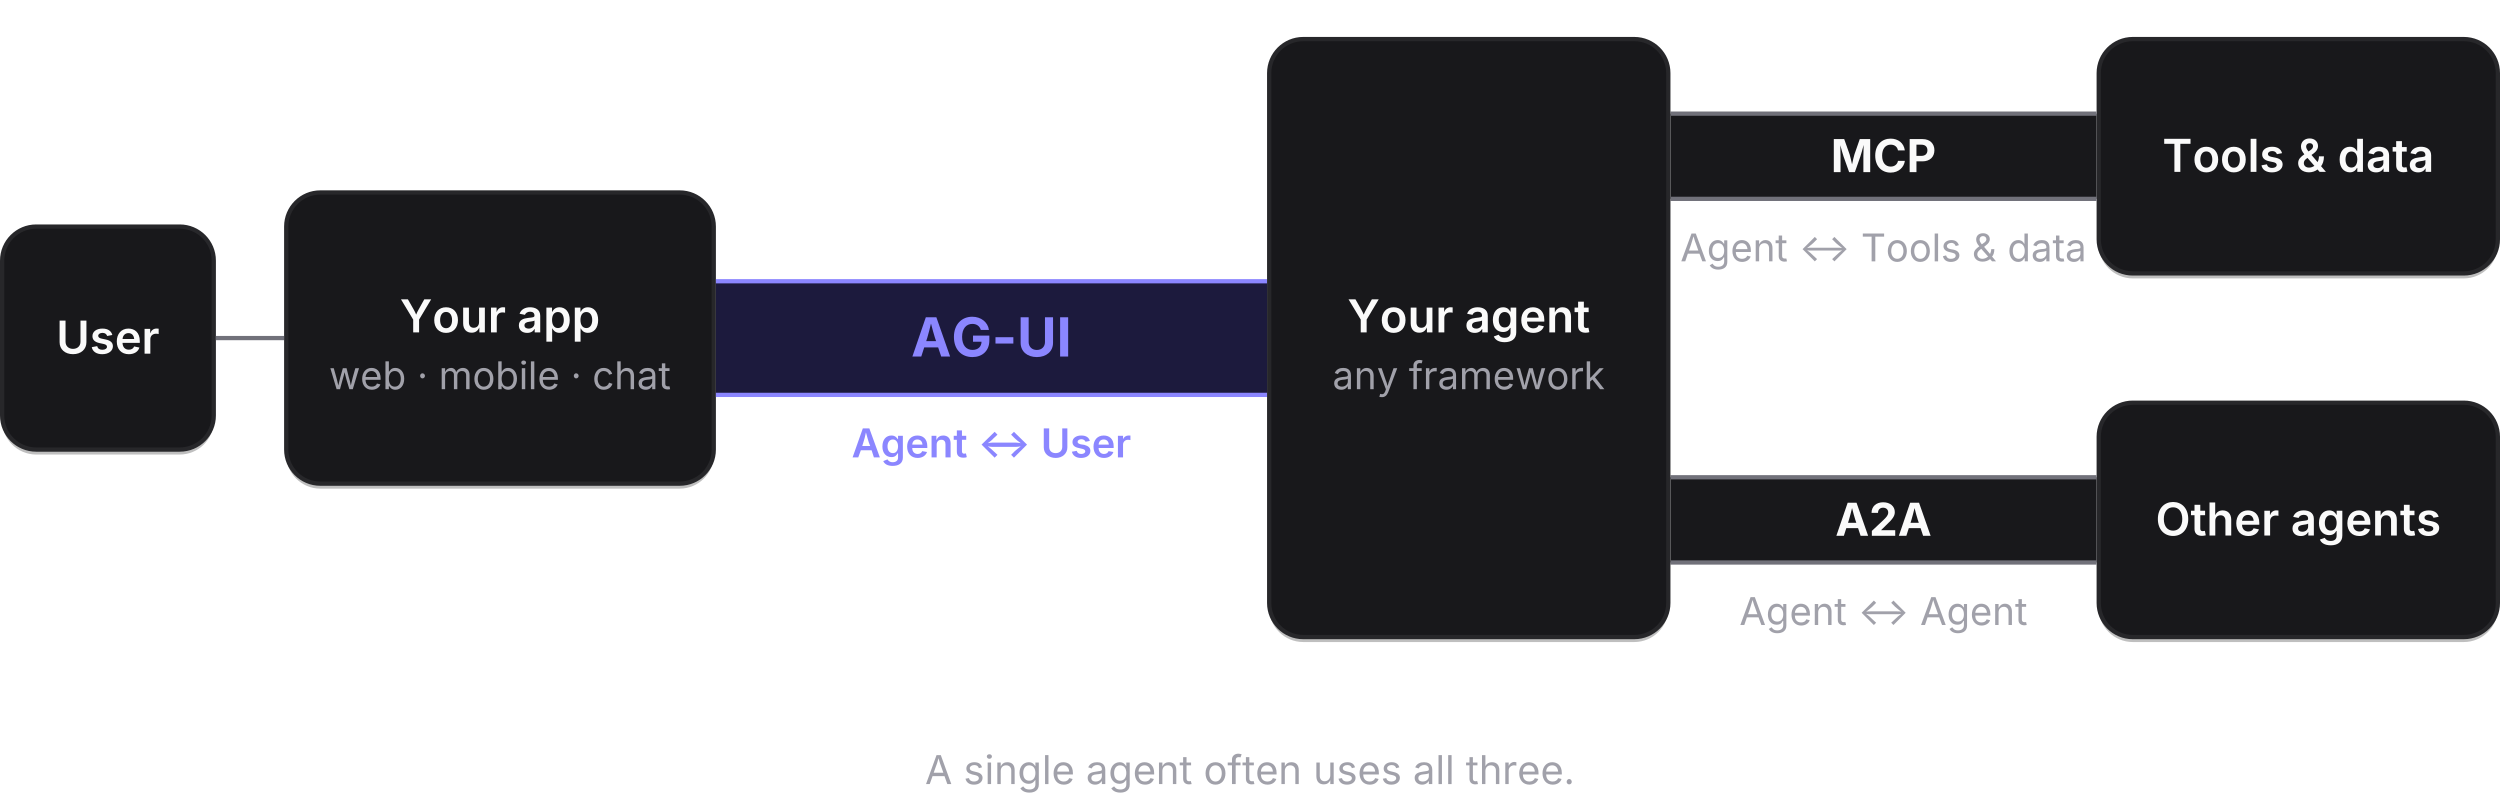
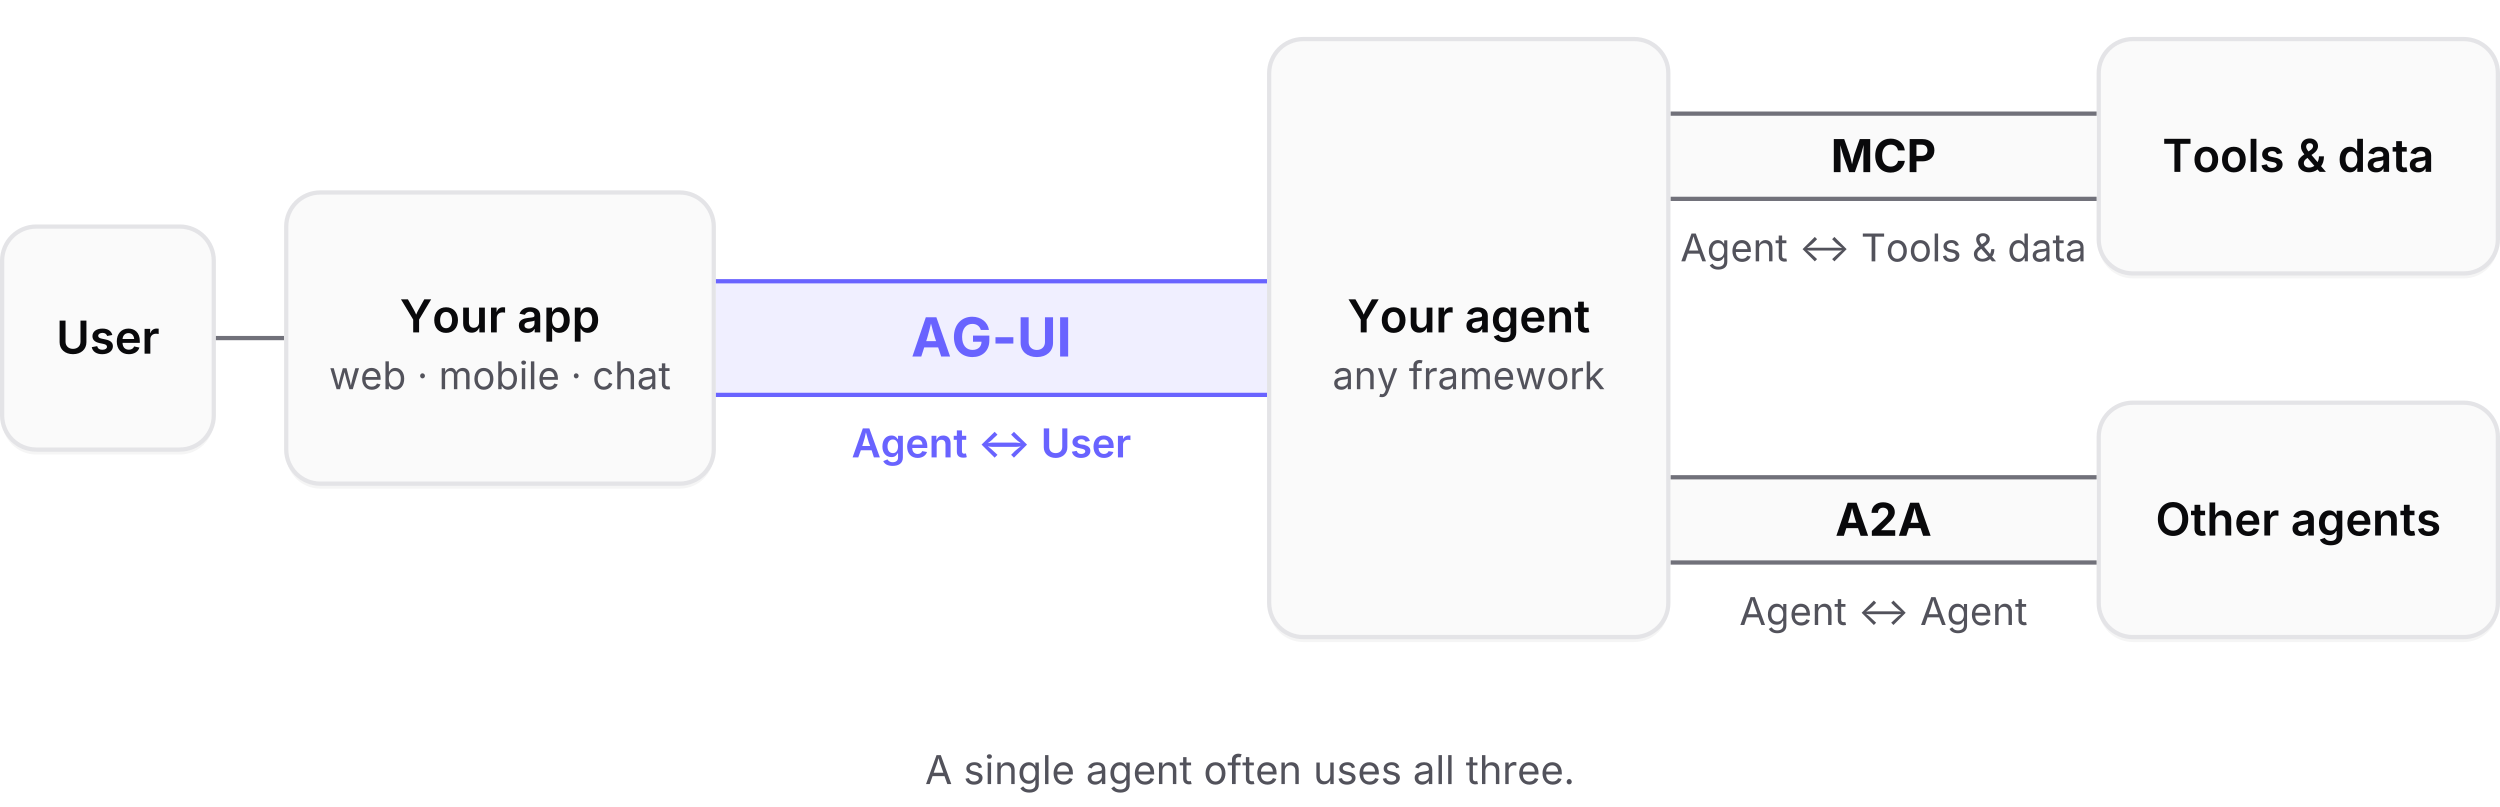
<svg xmlns="http://www.w3.org/2000/svg" role="img" aria-labelledby="t d" width="880" height="284" viewBox="0 0 880 284" fill="none">
+   <style>@media (prefers-color-scheme:dark){.d0{fill:#000000;fill-opacity:0.25}.d1{fill:#18181b;stroke:#27272a}.d2{fill:#fafafa}.d3{fill:#a1a1aa}.d4{fill:#1c1a3d}.d5{stroke:#8b86ff}.d6{fill:#8b86ff}.d7{fill:#18181b}.dk-only{display:inline}}</style>
  <defs>
    <path id="g0" d="M5.89 0.17C8.73 0.17 10.61 -1.55 10.61 -4.04V-11.64H8.52V-4.21C8.52 -2.75 7.5 -1.7 5.89 -1.7C4.28 -1.7 3.26 -2.75 3.26 -4.21V-11.64H1.17V-4.04C1.17 -1.55 3.04 0.17 5.89 0.17Z" />
    <path id="g1" d="M4.38 0.18C6.59 0.18 8.13 -0.96 8.13 -2.62C8.13 -3.84 7.34 -4.62 5.69 -4.98L4.2 -5.29C3.31 -5.48 2.96 -5.8 2.96 -6.31C2.96 -6.91 3.62 -7.33 4.48 -7.33C5.41 -7.33 5.91 -6.84 6.12 -6.23L7.93 -6.59C7.58 -7.95 6.43 -8.84 4.45 -8.84C2.36 -8.84 0.93 -7.8 0.93 -6.19C0.93 -4.91 1.73 -4.1 3.38 -3.74L4.88 -3.42C5.67 -3.25 6.05 -2.93 6.05 -2.42C6.05 -1.83 5.42 -1.38 4.42 -1.38C3.43 -1.38 2.82 -1.79 2.59 -2.66L0.69 -2.3C0.99 -0.71 2.38 0.18 4.38 0.18Z" />
    <path id="g2" d="M4.94 0.18C6.88 0.18 8.24 -0.75 8.66 -2.16L6.8 -2.55C6.52 -1.8 5.85 -1.41 4.96 -1.41C3.66 -1.41 2.77 -2.24 2.72 -3.8H8.8V-4.44C8.8 -7.5 6.94 -8.84 4.8 -8.84C2.3 -8.84 0.7 -7 0.7 -4.31C0.7 -1.58 2.3 0.18 4.94 0.18ZM2.73 -5.18C2.82 -6.34 3.57 -7.25 4.81 -7.25C6.02 -7.25 6.7 -6.43 6.82 -5.18Z" />
    <path id="g3" d="M1.08 0H3.11V-5.14C3.11 -6.25 3.95 -7.03 5.08 -7.03C5.44 -7.03 5.87 -6.98 6.04 -6.93V-8.8C5.84 -8.83 5.52 -8.85 5.3 -8.85C4.3 -8.85 3.45 -8.28 3.14 -7.27H3.05V-8.73H1.08Z" />
    <path id="g4" d="M4.69 0H6.77V-4.51L11.02 -11.64H8.6L6.56 -7.97C6.26 -7.41 6 -6.91 5.74 -6.25C5.48 -6.9 5.23 -7.4 4.91 -7.97L2.83 -11.64H0.39L4.69 -4.51Z" />
    <path id="g5" d="M4.87 0.18C7.41 0.18 9.05 -1.63 9.05 -4.32C9.05 -7.04 7.41 -8.84 4.87 -8.84C2.32 -8.84 0.7 -7.04 0.7 -4.32C0.7 -1.63 2.32 0.18 4.87 0.18ZM4.87 -1.47C3.45 -1.47 2.77 -2.73 2.77 -4.33C2.77 -5.94 3.45 -7.2 4.87 -7.2C6.29 -7.2 6.98 -5.94 6.98 -4.33C6.98 -2.73 6.29 -1.47 4.87 -1.47Z" />
    <path id="g6" d="M4.07 0.11C5.34 0.11 6.25 -0.5 6.77 -1.75L6.79 0H8.72V-8.73H6.68V-3.62C6.68 -2.35 5.9 -1.62 4.82 -1.62C3.76 -1.62 3.11 -2.32 3.11 -3.49V-8.73H1.08V-3.18C1.08 -1.08 2.27 0.11 4.07 0.11Z" />
    <path id="g7" d="" />
    <path id="g8" d="M3.52 0.18C4.88 0.18 5.7 -0.45 6.09 -1.2H6.16V0H8.11V-5.84C8.11 -8.16 6.19 -8.84 4.55 -8.84C2.8 -8.84 1.36 -8.1 0.84 -6.56L2.73 -6.18C2.94 -6.76 3.54 -7.28 4.55 -7.28C5.55 -7.28 6.08 -6.78 6.08 -5.93V-5.89C6.08 -5.29 5.44 -5.27 3.92 -5.1C2.23 -4.92 0.59 -4.42 0.59 -2.45C0.59 -0.73 1.85 0.18 3.52 0.18ZM4.04 -1.33C3.18 -1.33 2.56 -1.72 2.56 -2.48C2.56 -3.27 3.25 -3.61 4.16 -3.73C4.69 -3.8 5.82 -3.95 6.09 -4.16V-3.13C6.09 -2.16 5.29 -1.33 4.04 -1.33Z" />
    <path id="g9" d="M1.08 3.27H3.11V-1.38H3.2C3.51 -0.75 4.19 0.16 5.69 0.16C7.76 0.16 9.3 -1.48 9.3 -4.35C9.3 -7.26 7.71 -8.84 5.7 -8.84C4.14 -8.84 3.5 -7.91 3.2 -7.29H3.06V-8.73H1.08ZM5.14 -1.52C3.81 -1.52 3.07 -2.66 3.07 -4.36C3.07 -6.06 3.8 -7.17 5.14 -7.17C6.52 -7.17 7.21 -5.98 7.21 -4.36C7.21 -2.72 6.5 -1.52 5.14 -1.52Z" />
    <path id="g10" d="M2.7 0H3.9L4.8 -3.3C5.1 -4.2 5.3 -5.1 5.5 -6C5.7 -5.1 6 -4.2 6.2 -3.3L7.2 0H8.4L10.6 -7.4H9.3L8.4 -4.2C8.2 -3.3 8 -2.4 7.7 -1.3C7.5 -2.4 7.3 -3.4 7 -4.2L6.2 -7.4H4.9L4 -4.2C3.8 -3.3 3.6 -2.4 3.3 -1.3C3.1 -2.4 2.8 -3.4 2.6 -4.2L1.7 -7.4H0.5Z" />
    <path id="g11" d="M4.1 0.2C5.6 0.2 6.8 -0.6 7.1 -1.7L5.9 -2C5.7 -1.3 5 -0.9 4.1 -0.9C2.8 -0.9 1.9 -1.7 1.9 -3.3H7.2V-3.8C7.2 -6.5 5.6 -7.5 4 -7.5C2 -7.5 0.7 -5.9 0.7 -3.6C0.7 -1.4 2 0.2 4.1 0.2ZM1.9 -4.3C2 -5.4 2.7 -6.4 4 -6.4C5.2 -6.4 5.9 -5.5 6 -4.3Z" />
    <path id="g12" d="M4.5 0.2C6.3 0.2 7.6 -1.3 7.6 -3.7C7.6 -6 6.3 -7.5 4.5 -7.5C3 -7.5 2.6 -6.6 2.3 -6.2H2.2V-9.8H1V0H2.2V-1.1H2.3C2.6 -0.7 3.1 0.2 4.5 0.2ZM4.3 -0.9C2.9 -0.9 2.2 -2 2.2 -3.7C2.2 -5.3 2.9 -6.4 4.3 -6.4C5.7 -6.4 6.4 -5.2 6.4 -3.7C6.4 -2.1 5.7 -0.9 4.3 -0.9Z" />
    <path id="g13" d="" />
    <path id="g14" d="M1.9 -3.8C2.4 -3.8 2.8 -4.2 2.8 -4.7C2.8 -5.2 2.4 -5.6 1.9 -5.6C1.5 -5.6 1.1 -5.2 1.1 -4.7C1.1 -4.2 1.5 -3.8 1.9 -3.8Z" />
    <path id="g15" d="M1 0H2.2V-4.6C2.2 -5.8 3 -6.4 3.9 -6.4C4.7 -6.4 5.3 -5.9 5.3 -5.1V0H6.5V-4.8C6.5 -5.7 7.1 -6.4 8.1 -6.4C8.9 -6.4 9.6 -6 9.6 -4.9V0H10.8V-5C10.8 -6.7 9.7 -7.5 8.5 -7.5C7.4 -7.5 6.5 -6.9 6.1 -6C5.9 -6.9 5.2 -7.5 4.3 -7.5C3.4 -7.5 2.6 -7 2.2 -6L2.2 -7.4H1Z" />
    <path id="g16" d="M4 0.2C6.1 0.2 7.4 -1.4 7.4 -3.6C7.4 -5.9 6.1 -7.5 4 -7.5C2 -7.5 0.7 -5.9 0.7 -3.6C0.7 -1.4 2 0.2 4 0.2ZM4 -0.9C2.6 -0.9 1.9 -2.2 1.9 -3.6C1.9 -5.1 2.6 -6.4 4 -6.4C5.5 -6.4 6.2 -5.1 6.2 -3.6C6.2 -2.2 5.5 -0.9 4 -0.9Z" />
    <path id="g17" d="M1 0H2.2V-7.4H1ZM1.6 -8.6C2.1 -8.6 2.5 -8.9 2.5 -9.4C2.5 -9.8 2.1 -10.1 1.6 -10.1C1.2 -10.1 0.8 -9.8 0.8 -9.4C0.8 -8.9 1.2 -8.6 1.6 -8.6Z" />
    <path id="g18" d="M2.2 -9.8H1V0H2.2Z" />
    <path id="g19" d="M4 0.2C5.5 0.2 6.7 -0.6 7.1 -1.9L5.9 -2.3C5.7 -1.5 5 -0.9 4 -0.9C2.6 -0.9 1.9 -2.2 1.9 -3.6C1.9 -5.1 2.6 -6.4 4 -6.4C5 -6.4 5.7 -5.9 5.9 -5.1L7 -5.4C6.6 -6.7 5.5 -7.5 4 -7.5C2 -7.5 0.7 -5.9 0.7 -3.6C0.7 -1.4 2 0.2 4 0.2Z" />
    <path id="g20" d="M2.2 -4.4C2.2 -5.7 3 -6.4 4.1 -6.4C5.1 -6.4 5.7 -5.7 5.7 -4.6V0H6.9V-4.7C6.9 -6.5 5.9 -7.5 4.4 -7.5C3.5 -7.5 2.7 -7.1 2.2 -6.1V-9.8H1V0H2.2Z" />
    <path id="g21" d="M3.1 0.2C4.4 0.2 5 -0.5 5.3 -1H5.4V0H6.5V-4.9C6.5 -7.2 4.8 -7.5 3.8 -7.5C2.6 -7.5 1.4 -7.1 0.8 -5.7L1.9 -5.3C2.2 -5.9 2.7 -6.4 3.8 -6.4C4.8 -6.4 5.4 -5.9 5.4 -5V-4.9C5.4 -4.4 4.8 -4.4 3.5 -4.3C2.1 -4.1 0.6 -3.8 0.6 -2.1C0.6 -0.6 1.7 0.2 3.1 0.2ZM3.3 -0.9C2.4 -0.9 1.8 -1.3 1.8 -2C1.8 -2.9 2.5 -3.2 3.4 -3.3C3.9 -3.3 5.2 -3.5 5.4 -3.7V-2.7C5.4 -1.8 4.6 -0.9 3.3 -0.9Z" />
    <path id="g22" d="M3.9 -7.4H2.4V-9.1H1.2V-7.4H0.1V-6.4H1.2V-1.8C1.2 -0.6 2 0.1 3.3 0.1C3.6 0.1 3.9 0 4.1 0L3.9 -1C3.7 -1 3.4 -1 3.3 -1C2.7 -1 2.4 -1.3 2.4 -1.9V-6.4H3.9Z" />
    <path id="g23" d="M0.45 0H3.58L4.61 -3.21H9.52L10.59 0H13.73L8.89 -13.82H5.18ZM5.32 -5.43 5.71 -6.67C6.13 -8.06 6.54 -9.7 7 -11.61C7.49 -9.72 7.92 -8.09 8.37 -6.67L8.79 -5.43Z" />
    <path id="g24" d="M7.38 0.19C10.85 0.19 13.34 -2.01 13.34 -5.64V-7.37H7.59V-5.21H10.59C10.55 -3.44 9.36 -2.33 7.39 -2.33C5.18 -2.33 3.75 -3.99 3.75 -6.92C3.75 -9.85 5.22 -11.49 7.36 -11.49C8.9 -11.49 9.94 -10.69 10.33 -9.37H13.2C12.81 -12.1 10.42 -14.01 7.31 -14.01C3.67 -14.01 0.87 -11.37 0.87 -6.89C0.87 -2.52 3.5 0.19 7.38 0.19Z" />
    <path id="g25" d="M7.59 -6.8H1.3V-4.57H7.59Z" />
    <path id="g26" d="M6.96 0.19C10.37 0.19 12.66 -1.83 12.66 -4.85V-13.82H9.82V-5.08C9.82 -3.47 8.69 -2.31 6.96 -2.31C5.22 -2.31 4.08 -3.47 4.08 -5.08V-13.82H1.25V-4.85C1.25 -1.83 3.52 0.19 6.96 0.19Z" />
    <path id="g27" d="M4.08 -13.82H1.25V0H4.08Z" />
    <path id="g28" d="M0.3 0H2.3L3.2 -2.5H7L7.8 0H9.9L6.2 -10.2H3.9ZM3.7 -4 4.1 -5.3C4.4 -6.2 4.7 -7.3 5 -8.8C5.4 -7.4 5.7 -6.2 6 -5.3L6.5 -4Z" />
    <path id="g29" d="M4.2 3C6.3 3 7.8 2.1 7.8 0V-7.6H6.1V-6.4H6C5.7 -6.9 5.1 -7.7 3.8 -7.7C2 -7.7 0.6 -6.4 0.6 -3.8C0.6 -1.4 2 -0.1 3.8 -0.1C5.1 -0.1 5.6 -0.8 5.9 -1.4H6.1V0.1C6.1 1.2 5.3 1.7 4.2 1.7C3.1 1.7 2.6 1.1 2.4 0.7L0.9 1.3C1.3 2.3 2.4 3 4.2 3ZM4.3 -1.5C3.1 -1.5 2.4 -2.4 2.4 -3.9C2.4 -5.2 3 -6.3 4.3 -6.3C5.4 -6.3 6.1 -5.3 6.1 -3.9C6.1 -2.4 5.4 -1.5 4.3 -1.5Z" />
    <path id="g30" d="M4.3 0.2C6 0.2 7.2 -0.7 7.6 -1.9L5.9 -2.2C5.7 -1.6 5.1 -1.2 4.3 -1.2C3.2 -1.2 2.4 -2 2.4 -3.3H7.7V-3.9C7.7 -6.6 6.1 -7.7 4.2 -7.7C2 -7.7 0.6 -6.1 0.6 -3.8C0.6 -1.4 2 0.2 4.3 0.2ZM2.4 -4.5C2.5 -5.6 3.1 -6.3 4.2 -6.3C5.3 -6.3 5.9 -5.6 6 -4.5Z" />
    <path id="g31" d="M2.7 -4.5C2.7 -5.6 3.4 -6.2 4.4 -6.2C5.3 -6.2 5.8 -5.6 5.8 -4.6V0H7.6V-4.9C7.6 -6.7 6.6 -7.7 5 -7.7C3.9 -7.7 3.1 -7.2 2.6 -6.1L2.6 -7.6H0.9V0H2.7Z" />
    <path id="g32" d="M4.5 -7.6H3V-9.5H1.2V-7.6H0.1V-6.2H1.2V-2C1.2 -0.6 2 0.1 3.5 0.1C3.9 0.1 4.3 0.1 4.7 -0.1L4.4 -1.4C4.2 -1.4 3.9 -1.3 3.8 -1.3C3.2 -1.3 3 -1.6 3 -2.2V-6.2H4.5Z" />
    <path id="g33" d="" />
    <path id="g34" d="M6 0.1 7 -0.9 5.6 -2.2C5.1 -2.7 4.3 -3.4 3.6 -3.9C4.1 -3.8 4.7 -3.7 5.2 -3.7H13.5C14 -3.7 14.7 -3.8 15.2 -3.9C14.5 -3.4 13.7 -2.7 13.1 -2.2L11.8 -0.9L12.8 0.1L17.4 -4.5L12.8 -9L11.8 -8L13.1 -6.7C13.7 -6.1 14.5 -5.5 15.2 -5C14.7 -5.1 14 -5.2 13.5 -5.2H5.2C4.7 -5.2 4.1 -5.1 3.6 -5C4.3 -5.5 5.1 -6.1 5.6 -6.7L7 -8L6 -9L1.4 -4.5Z" />
    <path id="g35" d="M5.2 0.2C7.6 0.2 9.3 -1.4 9.3 -3.5V-10.2H7.5V-3.7C7.5 -2.4 6.6 -1.5 5.2 -1.5C3.7 -1.5 2.9 -2.4 2.9 -3.7V-10.2H1V-3.5C1 -1.4 2.7 0.2 5.2 0.2Z" />
    <path id="g36" d="M3.8 0.2C5.8 0.2 7.1 -0.8 7.1 -2.3C7.1 -3.4 6.4 -4 5 -4.4L3.7 -4.6C2.9 -4.8 2.6 -5.1 2.6 -5.5C2.6 -6 3.2 -6.4 3.9 -6.4C4.7 -6.4 5.2 -6 5.4 -5.5L6.9 -5.8C6.6 -7 5.6 -7.7 3.9 -7.7C2.1 -7.7 0.8 -6.8 0.8 -5.4C0.8 -4.3 1.5 -3.6 3 -3.3L4.3 -3C5 -2.8 5.3 -2.6 5.3 -2.1C5.3 -1.6 4.7 -1.2 3.9 -1.2C3 -1.2 2.5 -1.6 2.3 -2.3L0.6 -2C0.9 -0.6 2.1 0.2 3.8 0.2Z" />
    <path id="g37" d="M0.9 0H2.7V-4.5C2.7 -5.5 3.5 -6.2 4.4 -6.2C4.8 -6.2 5.1 -6.1 5.3 -6.1V-7.7C5.1 -7.7 4.8 -7.7 4.6 -7.7C3.8 -7.7 3 -7.2 2.7 -6.4H2.7V-7.6H0.9Z" />
    <path id="g38" d="M0.65 -9.88H4.24V0H6.33V-9.88H9.91V-11.64H0.65Z" />
    <path id="g39" d="M3.11 -11.64H1.08V0H3.11Z" />
    <path id="g40" d="M4.52 0.16C5.55 0.16 6.7 -0.16 7.52 -0.85L8.26 0H10.48L8.77 -1.99C9.34 -2.74 9.78 -3.87 9.78 -5.47H8.02C8.02 -4.7 7.84 -4.02 7.54 -3.44L5.39 -5.95L6.14 -6.49C7.08 -7.17 7.69 -8.03 7.69 -9.1C7.69 -10.57 6.56 -11.77 4.74 -11.77C2.9 -11.77 1.69 -10.55 1.69 -8.93C1.69 -7.87 2.2 -7.03 2.88 -6.19C1.59 -5.27 0.7 -4.48 0.7 -3.06C0.7 -1.26 2.15 0.16 4.52 0.16ZM6.41 -2.12C5.84 -1.73 5.19 -1.5 4.54 -1.5C3.45 -1.5 2.7 -2.13 2.7 -3.11C2.7 -3.76 3.03 -4.23 3.78 -4.77L3.98 -4.91ZM4.34 -7.19C3.84 -7.82 3.51 -8.34 3.51 -8.91C3.51 -9.62 4.01 -10.11 4.77 -10.11C5.51 -10.11 5.95 -9.65 5.95 -9.04C5.95 -8.41 5.48 -7.97 5.02 -7.65Z" />
    <path id="g41" d="M4.3 0.16C5.8 0.16 6.48 -0.75 6.8 -1.38H6.92V0H8.91V-11.64H6.88V-7.29H6.8C6.48 -7.91 5.84 -8.84 4.29 -8.84C2.27 -8.84 0.7 -7.26 0.7 -4.35C0.7 -1.48 2.23 0.16 4.3 0.16ZM4.85 -1.52C3.49 -1.52 2.77 -2.72 2.77 -4.36C2.77 -5.98 3.48 -7.17 4.85 -7.17C6.19 -7.17 6.92 -6.06 6.92 -4.36C6.92 -2.66 6.17 -1.52 4.85 -1.52Z" />
    <path id="g42" d="M5.12 -8.73H3.43V-10.81H1.4V-8.73H0.16V-7.14H1.4V-2.29C1.4 -0.74 2.33 0.12 4 0.12C4.43 0.12 4.91 0.06 5.36 -0.07L5.04 -1.64C4.84 -1.59 4.48 -1.54 4.3 -1.54C3.68 -1.54 3.43 -1.83 3.43 -2.46V-7.14H5.12Z" />
    <path id="g43" d="M6.16 0.16C9.2 0.16 11.49 -2.05 11.49 -5.81C11.49 -9.58 9.2 -11.8 6.16 -11.8C3.1 -11.8 0.8 -9.58 0.8 -5.81C0.8 -2.06 3.1 0.16 6.16 0.16ZM6.16 -1.71C4.25 -1.71 2.9 -3.16 2.9 -5.81C2.9 -8.48 4.25 -9.93 6.16 -9.93C8.05 -9.93 9.39 -8.48 9.39 -5.81C9.39 -3.16 8.05 -1.71 6.16 -1.71Z" />
    <path id="g44" d="M3.11 -5.12C3.11 -6.38 3.89 -7.12 4.98 -7.12C6.04 -7.12 6.68 -6.41 6.68 -5.24V0H8.72V-5.55C8.72 -7.66 7.52 -8.84 5.73 -8.84C4.48 -8.84 3.6 -8.27 3.08 -7.12V-11.64H1.08V0H3.11Z" />
    <path id="g45" d="M4.84 3.45C7.2 3.45 8.93 2.36 8.93 0.02V-8.73H6.94V-7.29H6.83C6.52 -7.91 5.85 -8.84 4.3 -8.84C2.29 -8.84 0.7 -7.26 0.7 -4.39C0.7 -1.55 2.28 -0.13 4.29 -0.13C5.8 -0.13 6.44 -0.93 6.75 -1.56H6.92V0.09C6.92 1.34 6.09 1.91 4.84 1.91C3.56 1.91 3.02 1.3 2.75 0.81L1.03 1.43C1.47 2.59 2.74 3.45 4.84 3.45ZM4.86 -1.73C3.5 -1.73 2.77 -2.8 2.77 -4.41C2.77 -5.99 3.48 -7.17 4.86 -7.17C6.2 -7.17 6.93 -6.06 6.93 -4.41C6.93 -2.73 6.19 -1.73 4.86 -1.73Z" />
    <path id="g46" d="M3.11 -5.12C3.11 -6.38 3.89 -7.12 4.98 -7.12C6.04 -7.12 6.68 -6.41 6.68 -5.24V0H8.71V-5.55C8.71 -7.66 7.52 -8.84 5.73 -8.84C4.45 -8.84 3.54 -8.22 3.02 -6.99L3 -8.73H1.08V0H3.11Z" />
    <path id="g47" d="M1.05 0H3.42V-5.49C3.42 -6.37 3.36 -8.08 3.34 -9.49C3.75 -7.93 4.22 -6.3 4.49 -5.49L6.45 0H8.46L10.39 -5.49C10.66 -6.32 11.16 -8.02 11.55 -9.59C11.52 -8.12 11.46 -6.37 11.46 -5.49V0H13.86V-11.64H10.19L8.33 -6.3C8.09 -5.55 7.73 -4 7.47 -2.74C7.2 -4.01 6.84 -5.56 6.6 -6.3L4.71 -11.64H1.05Z" />
    <path id="g48" d="M6.14 0.16C9.08 0.16 10.89 -1.82 11.16 -3.98H8.74C8.51 -2.72 7.51 -1.96 6.18 -1.96C4.38 -1.96 3.16 -3.29 3.16 -5.81C3.16 -8.28 4.37 -9.68 6.19 -9.68C7.52 -9.68 8.52 -8.93 8.73 -7.66H11.15C10.8 -10.28 8.79 -11.8 6.14 -11.8C3.07 -11.8 0.73 -9.62 0.73 -5.81C0.73 -2.03 3.04 0.16 6.14 0.16Z" />
    <path id="g49" d="M1.05 0H3.44V-3.8H5.54C8.22 -3.8 9.76 -5.41 9.76 -7.71C9.76 -10 8.24 -11.64 5.59 -11.64H1.05ZM3.44 -5.73V-9.67H5.15C6.61 -9.67 7.3 -8.88 7.3 -7.71C7.3 -6.54 6.61 -5.73 5.16 -5.73Z" />
    <path id="g50" d="M0.3 0H1.7L2.6 -2.7H6.7L7.7 0H9L5.4 -9.8H3.9ZM3 -3.8 3.7 -5.8C3.9 -6.4 4.2 -7.4 4.6 -8.8C5 -7.4 5.3 -6.5 5.6 -5.8L6.3 -3.8Z" />
    <path id="g51" d="M4 2.9C5.8 2.9 7.2 2.1 7.2 0.2V-7.4H6.1V-6.2H6C5.7 -6.6 5.2 -7.5 3.8 -7.5C2 -7.5 0.7 -6 0.7 -3.7C0.7 -1.4 2 -0.1 3.8 -0.1C5.2 -0.1 5.7 -0.9 5.9 -1.4H6.1V0.1C6.1 1.3 5.2 1.9 4 1.9C2.7 1.9 2.3 1.2 2 0.8L1 1.4C1.5 2.2 2.4 2.9 4 2.9ZM4 -1.2C2.6 -1.2 1.9 -2.2 1.9 -3.7C1.9 -5.2 2.6 -6.4 4 -6.4C5.4 -6.4 6.1 -5.3 6.1 -3.7C6.1 -2.1 5.3 -1.2 4 -1.2Z" />
    <path id="g52" d="M2.2 -4.4C2.2 -5.7 3 -6.4 4.1 -6.4C5.1 -6.4 5.7 -5.7 5.7 -4.6V0H6.9V-4.7C6.9 -6.5 5.9 -7.5 4.4 -7.5C3.5 -7.5 2.7 -7 2.2 -6L2.2 -7.4H1V0H2.2Z" />
    <path id="g53" d="M5.6 0 6.4 -0.8 5 -2.1C4.4 -2.7 3.6 -3.4 2.9 -3.9C3.4 -3.8 3.9 -3.8 4.4 -3.8H13.7C14.2 -3.8 14.7 -3.8 15.2 -3.9C14.5 -3.4 13.7 -2.7 13.1 -2.1L11.7 -0.8L12.5 0L16.8 -4.3L12.5 -8.6L11.7 -7.8L13.1 -6.4C13.7 -5.9 14.5 -5.2 15.2 -4.7C14.7 -4.8 14.2 -4.8 13.7 -4.8H4.4C3.9 -4.8 3.4 -4.8 2.9 -4.7C3.6 -5.2 4.4 -5.9 5 -6.4L6.4 -7.8L5.6 -8.6L1.3 -4.3Z" />
    <path id="g54" d="M0.6 -8.7H3.7V0H5V-8.7H8.1V-9.8H0.6Z" />
    <path id="g55" d="M3.5 0.2C5.3 0.2 6.5 -0.8 6.5 -2.1C6.5 -3.1 5.8 -3.8 4.5 -4.1L3.4 -4.3C2.5 -4.5 2.1 -4.8 2.1 -5.4C2.1 -6 2.8 -6.5 3.7 -6.5C4.6 -6.5 5 -5.9 5.2 -5.4L6.3 -5.7C6 -6.7 5.2 -7.5 3.7 -7.5C2.1 -7.5 0.9 -6.6 0.9 -5.3C0.9 -4.3 1.6 -3.6 2.9 -3.3L4.1 -3C4.9 -2.8 5.2 -2.5 5.2 -2C5.2 -1.4 4.6 -0.9 3.5 -0.9C2.6 -0.9 2.1 -1.2 1.8 -2.1L0.7 -1.8C1 -0.5 2 0.2 3.5 0.2Z" />
    <path id="g56" d="M3.8 0.1C4.7 0.1 5.7 -0.2 6.4 -0.8L7.1 0H8.5L7.1 -1.7C7.5 -2.1 7.9 -3 7.9 -4.3H6.8C6.8 -3.7 6.6 -3.1 6.4 -2.6L4.3 -5.1L5 -5.7C5.7 -6.2 6.3 -6.9 6.3 -7.8C6.3 -9 5.4 -9.9 3.9 -9.9C2.4 -9.9 1.5 -9 1.5 -7.7C1.5 -6.8 1.9 -6.1 2.6 -5.3C1.5 -4.5 0.7 -3.8 0.7 -2.6C0.7 -1 1.9 0.1 3.8 0.1ZM5.7 -1.7C5.1 -1.2 4.4 -0.9 3.7 -0.9C2.6 -0.9 1.9 -1.6 1.9 -2.5C1.9 -3.1 2.2 -3.6 3 -4.2L3.3 -4.4ZM3.5 -6C3 -6.6 2.7 -7.1 2.7 -7.7C2.7 -8.4 3.2 -8.9 3.9 -8.9C4.6 -8.9 5.1 -8.4 5.1 -7.8C5.1 -7.1 4.5 -6.7 4.2 -6.5Z" />
    <path id="g57" d="M3.8 0.2C5.2 0.2 5.7 -0.7 5.9 -1.1H6.1V0H7.2V-9.8H6V-6.2H5.9C5.7 -6.6 5.2 -7.5 3.8 -7.5C2 -7.5 0.7 -6 0.7 -3.7C0.7 -1.3 2 0.2 3.8 0.2ZM4 -0.9C2.6 -0.9 1.9 -2.1 1.9 -3.7C1.9 -5.2 2.6 -6.4 4 -6.4C5.3 -6.4 6.1 -5.3 6.1 -3.7C6.1 -2 5.3 -0.9 4 -0.9Z" />
    <path id="g58" d="M0.38 0H3.02L3.88 -2.7H8.02L8.91 0H11.56L7.48 -11.64H4.36ZM4.48 -4.57 4.81 -5.62C5.16 -6.79 5.51 -8.17 5.9 -9.77C6.3 -8.19 6.67 -6.81 7.05 -5.62L7.4 -4.57Z" />
    <path id="g59" d="M0.97 0H9.2V-1.96H4.28V-2.05L6.04 -3.78C8.42 -5.98 9.05 -7.05 9.05 -8.36C9.05 -10.38 7.41 -11.8 4.95 -11.8C2.53 -11.8 0.86 -10.34 0.86 -8.07H3.14C3.14 -9.2 3.84 -9.89 4.93 -9.89C5.97 -9.89 6.73 -9.25 6.73 -8.21C6.73 -7.27 6.15 -6.62 5.09 -5.59L0.97 -1.72Z" />
    <path id="g60" d="M0.9 2.7C1 2.7 1.4 2.8 1.8 2.8C2.8 2.8 3.5 2.3 4 1.1L7.2 -7.4H5.9L4.4 -3C4.1 -2.4 4 -1.7 3.8 -1.1C3.6 -1.7 3.5 -2.4 3.2 -3L1.7 -7.4H0.4L3.2 0L3 0.7C2.6 1.7 2.1 1.9 1.4 1.7L1.2 1.6Z" />
    <path id="g61" d="M4.5 -7.4H2.8V-8.1C2.8 -8.8 3.1 -9.2 3.8 -9.2C4.1 -9.2 4.3 -9.1 4.5 -9.1L4.8 -10.1C4.6 -10.2 4.2 -10.3 3.7 -10.3C2.6 -10.3 1.6 -9.6 1.6 -8.4V-7.4H0.1V-6.4H1.6V0H2.8V-6.4H4.5Z" />
    <path id="g62" d="M1 0H2.2V-4.6C2.2 -5.6 3 -6.3 4.1 -6.3C4.4 -6.3 4.7 -6.3 4.8 -6.3V-7.5C4.6 -7.5 4.4 -7.5 4.2 -7.5C3.3 -7.5 2.5 -7 2.3 -6.2H2.2V-7.4H1Z" />
    <path id="g63" d="M1 0H2.2V-2.7L3 -3.4L5.7 0H7.2L3.9 -4.2L7 -7.4H5.5L2.4 -4.1H2.2V-9.8H1Z" />
    <path id="g64" d="M0.4 0H1.7L2.7 -2.8H6.9L7.9 0H9.3L5.6 -10.2H4.1ZM3.1 -4 3.8 -6C4.1 -6.7 4.4 -7.6 4.8 -9.1C5.2 -7.7 5.5 -6.7 5.8 -6L6.5 -4Z" />
    <path id="g65" d="" />
    <path id="g66" d="M3.7 0.2C5.5 0.2 6.7 -0.8 6.7 -2.2C6.7 -3.2 6 -3.9 4.7 -4.2L3.5 -4.5C2.6 -4.7 2.2 -5 2.2 -5.6C2.2 -6.2 2.9 -6.7 3.8 -6.7C4.8 -6.7 5.2 -6.2 5.4 -5.6L6.5 -5.9C6.2 -7 5.4 -7.7 3.8 -7.7C2.2 -7.7 1 -6.8 1 -5.5C1 -4.4 1.6 -3.8 3 -3.4L4.3 -3.1C5 -2.9 5.4 -2.6 5.4 -2.1C5.4 -1.4 4.7 -0.9 3.7 -0.9C2.7 -0.9 2.1 -1.3 1.9 -2.1L0.7 -1.9C1 -0.5 2.1 0.2 3.7 0.2Z" />
    <path id="g67" d="M1.1 0H2.3V-7.6H1.1ZM1.7 -8.9C2.2 -8.9 2.6 -9.3 2.6 -9.7C2.6 -10.2 2.2 -10.5 1.7 -10.5C1.2 -10.5 0.8 -10.2 0.8 -9.7C0.8 -9.3 1.2 -8.9 1.7 -8.9Z" />
    <path id="g68" d="M2.3 -4.6C2.3 -5.9 3.1 -6.6 4.2 -6.6C5.3 -6.6 6 -5.9 6 -4.8V0H7.2V-4.9C7.2 -6.8 6.2 -7.7 4.6 -7.7C3.6 -7.7 2.8 -7.3 2.3 -6.2L2.3 -7.6H1.1V0H2.3Z" />
    <path id="g69" d="M4.2 3C6 3 7.5 2.2 7.5 0.2V-7.6H6.3V-6.4H6.2C5.9 -6.8 5.4 -7.7 4 -7.7C2.1 -7.7 0.7 -6.2 0.7 -3.9C0.7 -1.5 2.1 -0.1 3.9 -0.1C5.4 -0.1 5.9 -1 6.2 -1.4H6.3V0.1C6.3 1.4 5.4 1.9 4.2 1.9C2.8 1.9 2.4 1.3 2 0.8L1 1.5C1.5 2.3 2.5 3 4.2 3ZM4.1 -1.2C2.7 -1.2 2 -2.3 2 -3.9C2 -5.4 2.7 -6.6 4.1 -6.6C5.6 -6.6 6.3 -5.5 6.3 -3.9C6.3 -2.2 5.5 -1.2 4.1 -1.2Z" />
    <path id="g70" d="M2.3 -10.2H1.1V0H2.3Z" />
    <path id="g71" d="M4.3 0.2C5.9 0.2 7 -0.6 7.4 -1.8L6.2 -2.1C5.9 -1.3 5.2 -0.9 4.3 -0.9C2.9 -0.9 2 -1.8 2 -3.4H7.5V-3.9C7.5 -6.7 5.8 -7.7 4.1 -7.7C2.1 -7.7 0.7 -6.1 0.7 -3.8C0.7 -1.4 2.1 0.2 4.3 0.2ZM2 -4.4C2 -5.6 2.8 -6.6 4.1 -6.6C5.4 -6.6 6.1 -5.7 6.2 -4.4Z" />
    <path id="g72" d="M3.2 0.2C4.5 0.2 5.2 -0.5 5.5 -1H5.6V0H6.8V-5C6.8 -7.4 4.9 -7.7 3.9 -7.7C2.7 -7.7 1.4 -7.3 0.8 -5.9L2 -5.5C2.3 -6.1 2.9 -6.7 4 -6.7C5 -6.7 5.6 -6.1 5.6 -5.2V-5.1C5.6 -4.6 4.9 -4.6 3.6 -4.4C2.2 -4.2 0.6 -3.9 0.6 -2.2C0.6 -0.7 1.8 0.2 3.2 0.2ZM3.4 -0.9C2.5 -0.9 1.9 -1.3 1.9 -2.1C1.9 -3 2.6 -3.3 3.5 -3.4C4 -3.4 5.3 -3.6 5.6 -3.8V-2.8C5.6 -1.8 4.8 -0.9 3.4 -0.9Z" />
    <path id="g73" d="M4.1 -7.6H2.5V-9.5H1.3V-7.6H0.1V-6.6H1.3V-1.9C1.3 -0.6 2.1 0.1 3.4 0.1C3.7 0.1 4 0 4.3 0L4 -1.1C3.8 -1 3.6 -1 3.4 -1C2.8 -1 2.5 -1.3 2.5 -2V-6.6H4.1Z" />
    <path id="g74" d="M4.2 0.2C6.3 0.2 7.7 -1.4 7.7 -3.8C7.7 -6.2 6.3 -7.7 4.2 -7.7C2.1 -7.7 0.7 -6.2 0.7 -3.8C0.7 -1.4 2.1 0.2 4.2 0.2ZM4.2 -0.9C2.7 -0.9 2 -2.3 2 -3.8C2 -5.3 2.7 -6.6 4.2 -6.6C5.7 -6.6 6.4 -5.3 6.4 -3.8C6.4 -2.3 5.7 -0.9 4.2 -0.9Z" />
    <path id="g75" d="M4.6 -7.6H2.9V-8.4C2.9 -9.1 3.2 -9.5 4 -9.5C4.3 -9.5 4.5 -9.4 4.6 -9.4L5 -10.5C4.8 -10.5 4.4 -10.7 3.8 -10.7C2.7 -10.7 1.6 -10 1.6 -8.7V-7.6H0.1V-6.6H1.6V0H2.9V-6.6H4.6Z" />
    <path id="g76" d="M3.7 0.1C4.7 0.1 5.5 -0.3 6 -1.4V0H7.2V-7.6H6V-3.1C6 -1.8 5.1 -1 4 -1C3 -1 2.3 -1.7 2.3 -2.9V-7.6H1.1V-2.8C1.1 -0.9 2.1 0.1 3.7 0.1Z" />
    <path id="g77" d="M2.3 -4.6C2.3 -5.9 3.1 -6.6 4.2 -6.6C5.3 -6.6 6 -5.9 6 -4.8V0H7.2V-4.9C7.2 -6.8 6.2 -7.7 4.6 -7.7C3.6 -7.7 2.8 -7.3 2.3 -6.3V-10.2H1.1V0H2.3Z" />
    <path id="g78" d="M1.1 0H2.3V-4.8C2.3 -5.8 3.1 -6.6 4.2 -6.6C4.5 -6.6 4.9 -6.5 5 -6.5V-7.7C4.8 -7.7 4.5 -7.8 4.3 -7.8C3.4 -7.8 2.6 -7.2 2.4 -6.5H2.3V-7.6H1.1Z" />
    <path id="g79" d="M2 0.1C2.5 0.1 2.9 -0.3 2.9 -0.8C2.9 -1.3 2.5 -1.8 2 -1.8C1.5 -1.8 1.1 -1.3 1.1 -0.8C1.1 -0.3 1.5 0.1 2 0.1Z" />
  </defs>
-   <rect x="0.75" y="81.5" width="74.5" height="78.5" rx="12" fill="#000000" fill-opacity="0.25" />
-   <rect x="0.75" y="79.75" width="74.5" height="78.5" rx="12" fill="#18181b" stroke="#27272a" stroke-width="1.5" />
-   <g fill="#fafafa" transform="translate(19.81 124.5)">
+   <rect class="d0" x="0.75" y="81.5" width="74.5" height="78.5" rx="12" fill="#09090b" fill-opacity="0.04" />
+   <rect class="d1" x="0.75" y="79.75" width="74.5" height="78.5" rx="12" fill="#fafafa" stroke="#e4e4e7" stroke-width="1.5" />
+   <g class="d2" fill="#09090b" transform="translate(19.81 124.5)">
    <use href="#g0" />
    <use href="#g1" x="11.8" />
    <use href="#g2" x="20.6" />
    <use href="#g3" x="30" />
  </g>
  <line x1="76" y1="119.0" x2="100" y2="119.0" stroke="#71717a" stroke-width="1.5" />
-   <rect x="100.75" y="69.5" width="150.5" height="102.5" rx="12" fill="#000000" fill-opacity="0.25" />
-   <rect x="100.75" y="67.75" width="150.5" height="102.5" rx="12" fill="#18181b" stroke="#27272a" stroke-width="1.5" />
-   <g fill="#fafafa" transform="translate(140.75 117)">
+   <rect class="d0" x="100.75" y="69.5" width="150.5" height="102.5" rx="12" fill="#09090b" fill-opacity="0.04" />
+   <rect class="d1" x="100.75" y="67.75" width="150.5" height="102.5" rx="12" fill="#fafafa" stroke="#e4e4e7" stroke-width="1.5" />
+   <g class="d2" fill="#09090b" transform="translate(140.75 117)">
    <use href="#g4" />
    <use href="#g5" x="11.4" />
    <use href="#g6" x="21.2" />
    <use href="#g3" x="31" />
    <use href="#g8" x="41.3" />
    <use href="#g9" x="50.5" />
    <use href="#g9" x="60.5" />
  </g>
-   <g fill="#a1a1aa" transform="translate(115.78 137)">
+   <g class="d3" fill="#52525b" transform="translate(115.78 137)">
    <use href="#g10" />
    <use href="#g11" x="11" />
    <use href="#g12" x="18.9" />
    <use href="#g14" x="31" />
    <use href="#g15" x="38.7" />
    <use href="#g16" x="50.5" />
    <use href="#g12" x="58.6" />
    <use href="#g17" x="66.9" />
    <use href="#g18" x="70.1" />
    <use href="#g11" x="73.4" />
    <use href="#g14" x="85.1" />
    <use href="#g19" x="92.7" />
    <use href="#g20" x="100.5" />
    <use href="#g21" x="108.4" />
    <use href="#g22" x="116" />
  </g>
-   <rect x="252" y="99.0" width="194" height="40" fill="#1c1a3d" />
-   <line x1="252" y1="99.0" x2="446" y2="99.0" stroke="#8b86ff" stroke-width="1.5" />
-   <line x1="252" y1="139.0" x2="446" y2="139.0" stroke="#8b86ff" stroke-width="1.5" />
-   <g fill="#8b86ff" transform="translate(320.71 125.5)">
+   <rect class="d4" x="252" y="99.0" width="194" height="40" fill="#f0efff" />
+   <line class="d5" x1="252" y1="99.0" x2="446" y2="99.0" stroke="#6963ff" stroke-width="1.5" />
+   <line class="d5" x1="252" y1="139.0" x2="446" y2="139.0" stroke="#6963ff" stroke-width="1.5" />
+   <g class="d6" fill="#6963ff" transform="translate(320.71 125.5)">
    <use href="#g23" />
    <use href="#g24" x="14.2" />
    <use href="#g25" x="28.4" />
    <use href="#g26" x="37.3" />
    <use href="#g27" x="51.2" />
  </g>
-   <g fill="#8b86ff" transform="translate(299.81 161)">
+   <g class="d6" fill="#6963ff" transform="translate(299.81 161)">
    <use href="#g28" />
    <use href="#g29" x="10.2" />
    <use href="#g30" x="18.9" />
    <use href="#g31" x="27.2" />
    <use href="#g32" x="35.8" />
    <use href="#g34" x="44.3" />
    <use href="#g35" x="66.6" />
    <use href="#g36" x="76.9" />
    <use href="#g30" x="84.5" />
    <use href="#g37" x="92.8" />
  </g>
-   <rect x="738.75" y="15.5" width="140.5" height="82.5" rx="12" fill="#000000" fill-opacity="0.25" />
-   <rect x="738.75" y="13.75" width="140.5" height="82.5" rx="12" fill="#18181b" stroke="#27272a" stroke-width="1.5" />
-   <g fill="#fafafa" transform="translate(761.15 60.5)">
+   <rect class="d0" x="738.75" y="15.5" width="140.5" height="82.5" rx="12" fill="#09090b" fill-opacity="0.04" />
+   <rect class="d1" x="738.75" y="13.75" width="140.5" height="82.5" rx="12" fill="#fafafa" stroke="#e4e4e7" stroke-width="1.5" />
+   <g class="d2" fill="#09090b" transform="translate(761.15 60.5)">
    <use href="#g38" />
    <use href="#g5" x="10.6" />
    <use href="#g5" x="20.3" />
    <use href="#g39" x="30" />
    <use href="#g1" x="34.2" />
    <use href="#g40" x="47.1" />
    <use href="#g41" x="61.7" />
    <use href="#g8" x="71.7" />
    <use href="#g42" x="80.9" />
    <use href="#g8" x="86.5" />
  </g>
-   <rect x="738.75" y="143.5" width="140.5" height="82.5" rx="12" fill="#000000" fill-opacity="0.25" />
-   <rect x="738.75" y="141.75" width="140.5" height="82.5" rx="12" fill="#18181b" stroke="#27272a" stroke-width="1.5" />
-   <g fill="#fafafa" transform="translate(758.77 188.5)">
+   <rect class="d0" x="738.75" y="143.5" width="140.5" height="82.5" rx="12" fill="#09090b" fill-opacity="0.04" />
+   <rect class="d1" x="738.75" y="141.75" width="140.5" height="82.5" rx="12" fill="#fafafa" stroke="#e4e4e7" stroke-width="1.5" />
+   <g class="d2" fill="#09090b" transform="translate(758.77 188.5)">
    <use href="#g43" />
    <use href="#g42" x="12.3" />
    <use href="#g44" x="17.9" />
    <use href="#g2" x="27.7" />
    <use href="#g3" x="37.2" />
    <use href="#g8" x="47.6" />
    <use href="#g45" x="56.8" />
    <use href="#g2" x="66.8" />
    <use href="#g46" x="76.2" />
    <use href="#g42" x="86" />
    <use href="#g1" x="91.7" />
  </g>
-   <rect x="588" y="40.0" width="150" height="30" fill="#18181b" />
+   <rect class="d7" x="588" y="40.0" width="150" height="30" fill="#fafafa" />
  <line x1="588" y1="40.0" x2="738" y2="40.0" stroke="#71717a" stroke-width="1.5" />
  <line x1="588" y1="70.0" x2="738" y2="70.0" stroke="#71717a" stroke-width="1.5" />
-   <g fill="#fafafa" transform="translate(644.45 60.6)">
+   <g class="d2" fill="#09090b" transform="translate(644.45 60.6)">
    <use href="#g47" />
    <use href="#g48" x="14.9" />
    <use href="#g49" x="26.7" />
  </g>
-   <g fill="#a1a1aa" transform="translate(591.51 92)">
+   <g class="d3" fill="#52525b" transform="translate(591.51 92)">
    <use href="#g50" />
    <use href="#g51" x="9.3" />
    <use href="#g11" x="17.6" />
    <use href="#g52" x="25.5" />
    <use href="#g22" x="33.4" />
    <use href="#g53" x="41.7" />
    <use href="#g54" x="63.6" />
    <use href="#g16" x="72.3" />
    <use href="#g16" x="80.4" />
    <use href="#g18" x="88.5" />
    <use href="#g55" x="91.7" />
    <use href="#g56" x="102.6" />
    <use href="#g57" x="115.1" />
    <use href="#g21" x="123.4" />
    <use href="#g22" x="131" />
    <use href="#g21" x="135.4" />
  </g>
-   <rect x="588" y="168.0" width="150" height="30" fill="#18181b" />
+   <rect class="d7" x="588" y="168.0" width="150" height="30" fill="#fafafa" />
  <line x1="588" y1="168.0" x2="738" y2="168.0" stroke="#71717a" stroke-width="1.5" />
  <line x1="588" y1="198.0" x2="738" y2="198.0" stroke="#71717a" stroke-width="1.5" />
-   <g fill="#fafafa" transform="translate(646.02 188.6)">
+   <g class="d2" fill="#09090b" transform="translate(646.02 188.6)">
    <use href="#g58" />
    <use href="#g59" x="11.9" />
    <use href="#g58" x="22" />
  </g>
-   <g fill="#a1a1aa" transform="translate(612.3 220)">
+   <g class="d3" fill="#52525b" transform="translate(612.3 220)">
    <use href="#g50" />
    <use href="#g51" x="9.3" />
    <use href="#g11" x="17.6" />
    <use href="#g52" x="25.5" />
    <use href="#g22" x="33.4" />
    <use href="#g53" x="41.7" />
    <use href="#g50" x="63.6" />
    <use href="#g51" x="72.9" />
    <use href="#g11" x="81.1" />
    <use href="#g52" x="89" />
    <use href="#g22" x="97" />
  </g>
-   <rect x="446.75" y="15.5" width="140.5" height="210.5" rx="12" fill="#000000" fill-opacity="0.25" />
-   <rect x="446.75" y="13.75" width="140.5" height="210.5" rx="12" fill="#18181b" stroke="#27272a" stroke-width="1.5" />
-   <g fill="#fafafa" transform="translate(474.29 117)">
+   <rect class="d0" x="446.75" y="15.5" width="140.5" height="210.5" rx="12" fill="#09090b" fill-opacity="0.04" />
+   <rect class="d1" x="446.75" y="13.75" width="140.5" height="210.5" rx="12" fill="#fafafa" stroke="#e4e4e7" stroke-width="1.5" />
+   <g class="d2" fill="#09090b" transform="translate(474.29 117)">
    <use href="#g4" />
    <use href="#g5" x="11.4" />
    <use href="#g6" x="21.2" />
    <use href="#g3" x="31" />
    <use href="#g8" x="41.3" />
    <use href="#g45" x="50.5" />
    <use href="#g2" x="60.5" />
    <use href="#g46" x="70" />
    <use href="#g42" x="79.8" />
  </g>
-   <g fill="#a1a1aa" transform="translate(469.03 137)">
+   <g class="d3" fill="#52525b" transform="translate(469.03 137)">
    <use href="#g21" />
    <use href="#g52" x="7.6" />
    <use href="#g60" x="15.6" />
    <use href="#g61" x="26.9" />
    <use href="#g62" x="31.9" />
    <use href="#g21" x="37" />
    <use href="#g15" x="44.6" />
    <use href="#g11" x="56.4" />
    <use href="#g10" x="64.3" />
    <use href="#g16" x="75.3" />
    <use href="#g62" x="83.4" />
    <use href="#g63" x="88.5" />
  </g>
-   <g fill="#a1a1aa" transform="translate(325.56 276)">
+   <g class="d3" fill="#52525b" transform="translate(325.56 276)">
    <use href="#g64" />
    <use href="#g66" x="13.6" />
    <use href="#g67" x="21" />
    <use href="#g68" x="24.4" />
    <use href="#g69" x="32.6" />
    <use href="#g70" x="41.2" />
    <use href="#g71" x="44.6" />
    <use href="#g72" x="56.7" />
    <use href="#g69" x="64.6" />
    <use href="#g71" x="73.2" />
    <use href="#g68" x="81.3" />
    <use href="#g73" x="89.6" />
    <use href="#g74" x="98.1" />
    <use href="#g75" x="106.5" />
    <use href="#g73" x="111.7" />
    <use href="#g71" x="116.3" />
    <use href="#g68" x="124.4" />
    <use href="#g76" x="136.7" />
    <use href="#g66" x="144.9" />
    <use href="#g71" x="152.3" />
    <use href="#g66" x="160.5" />
    <use href="#g72" x="171.8" />
    <use href="#g70" x="179.7" />
    <use href="#g70" x="183.1" />
    <use href="#g73" x="190.4" />
    <use href="#g77" x="195" />
    <use href="#g78" x="203.2" />
    <use href="#g71" x="208.5" />
    <use href="#g71" x="216.7" />
    <use href="#g79" x="224.8" />
  </g>
</svg>
